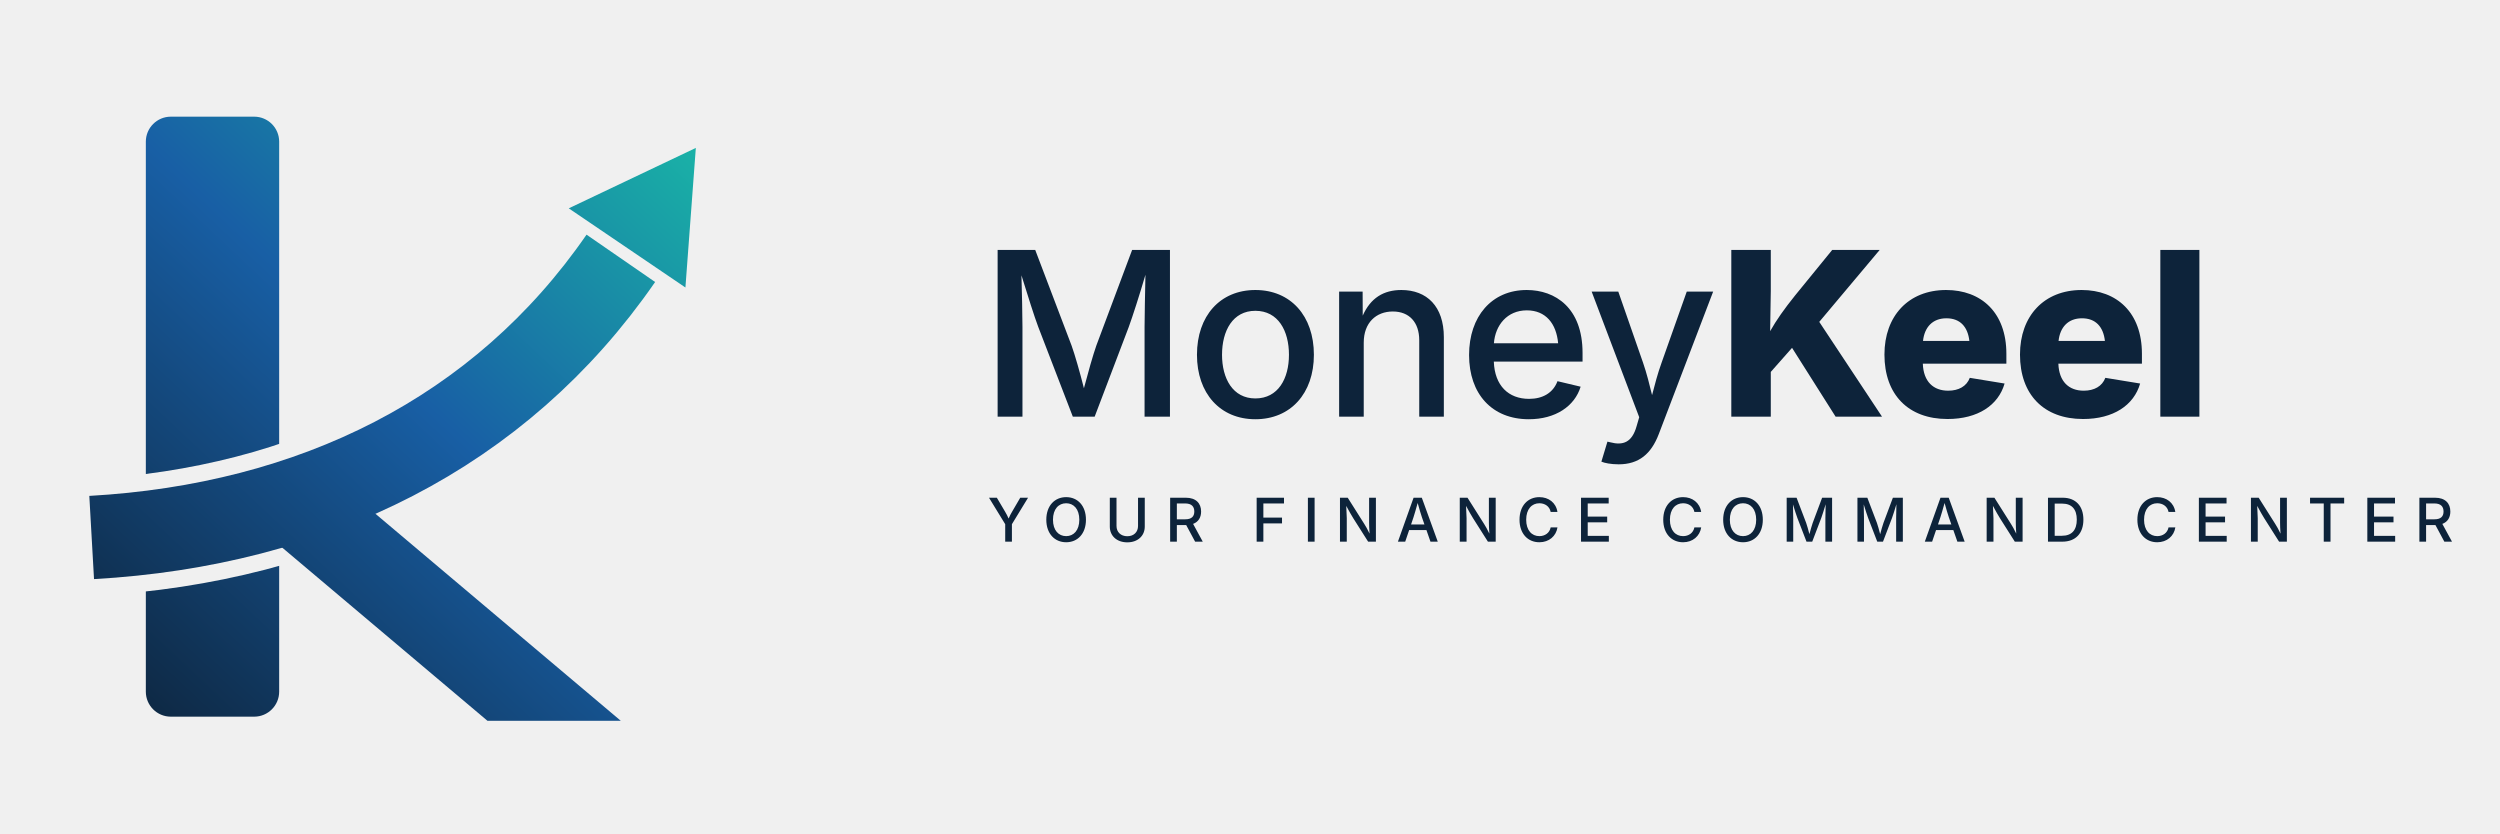
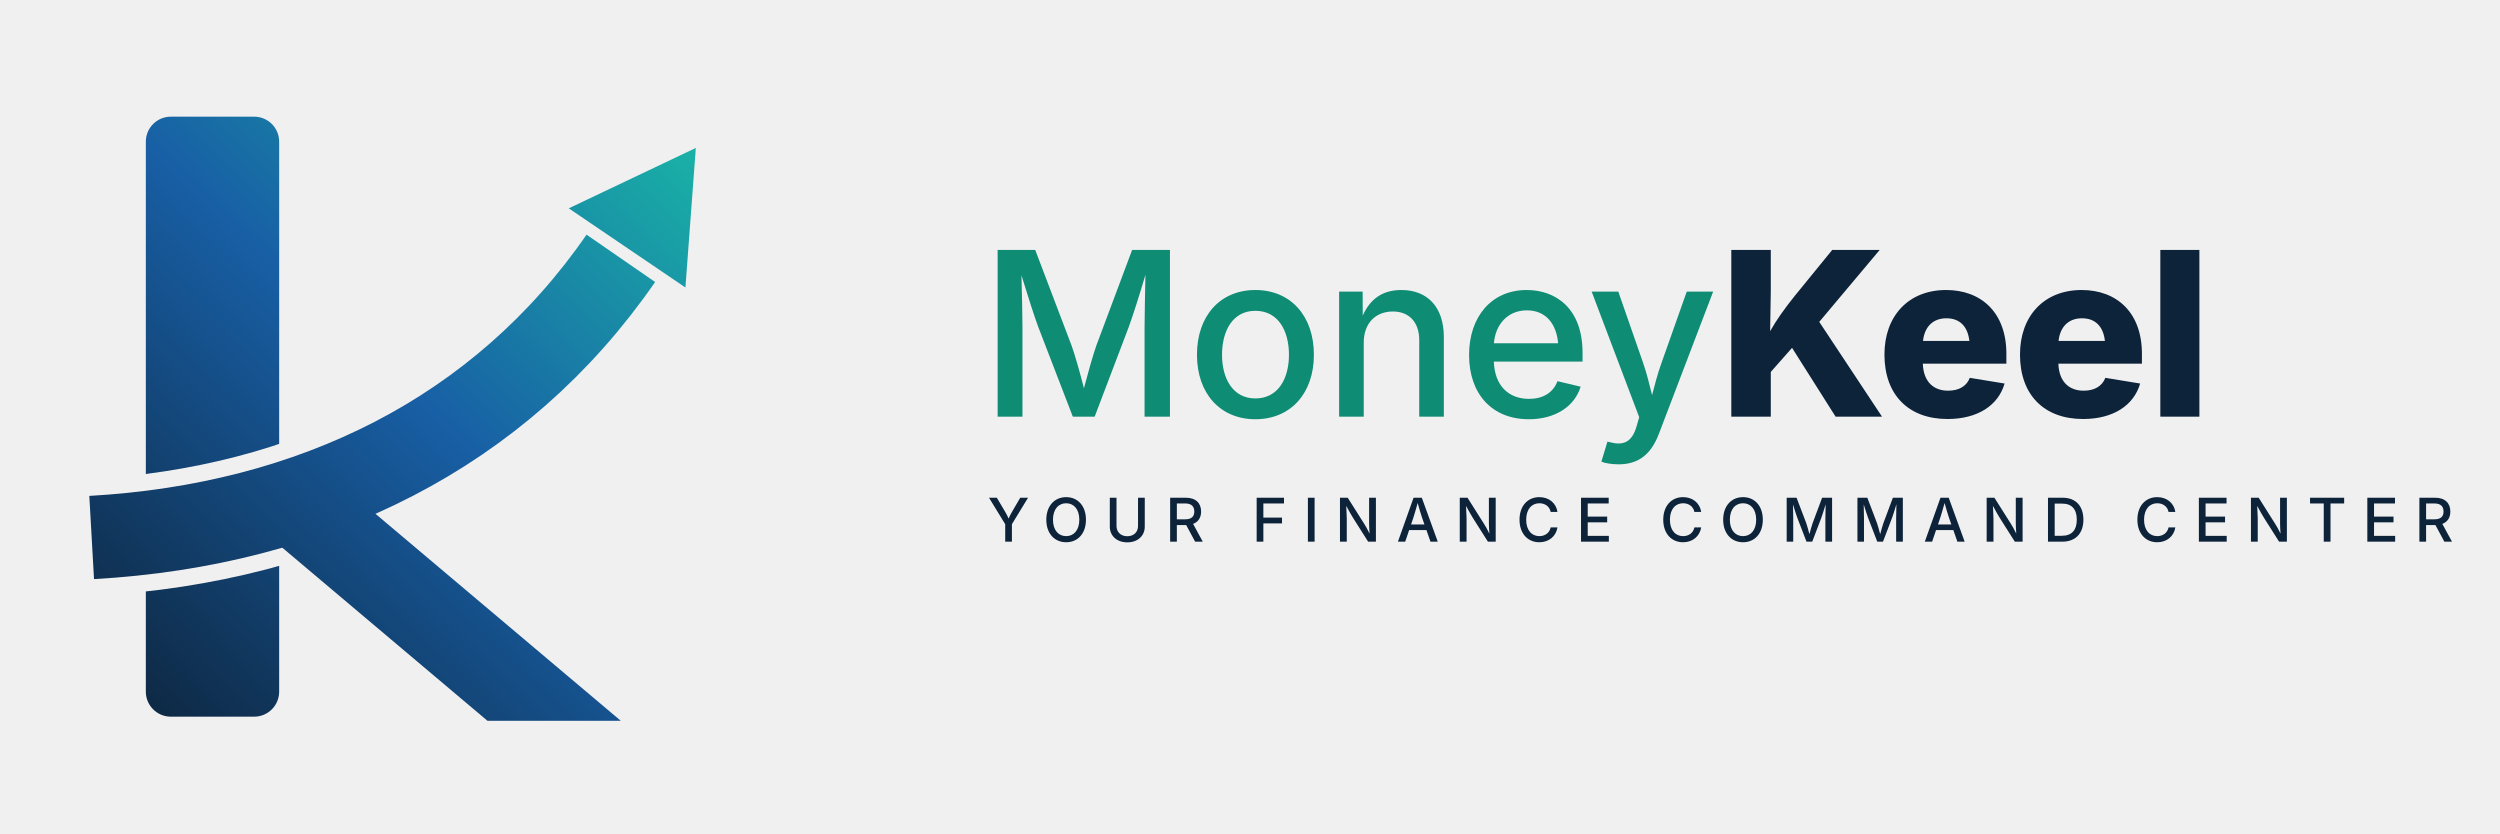
<svg xmlns="http://www.w3.org/2000/svg" width="1200" height="400" viewBox="0 0 1200 400" role="img" aria-label="MoneyKeel — Your finance command center">
  <defs>
    <linearGradient id="keelGradient" x1="60" y1="360" x2="360" y2="40" gradientUnits="userSpaceOnUse">
      <stop offset="0" stop-color="#0D233A" />
      <stop offset="0.5" stop-color="#185FA5" />
      <stop offset="1" stop-color="#1AC4A7" />
    </linearGradient>
    <mask id="stemSlice" maskUnits="userSpaceOnUse" x="0" y="0" width="400" height="400">
      <rect x="0" y="0" width="400" height="400" fill="#fff" />
      <path d="M 44 258 C 150 252, 240 208, 298 124" fill="none" stroke="#000" stroke-width="56" stroke-linecap="round" />
    </mask>
  </defs>
  <g>
    <rect x="70" y="56" width="64" height="288" rx="12" fill="url(#keelGradient)" mask="url(#stemSlice)" />
    <path d="M 106 238 L 170 238 L 298 346 L 234 346 Z" fill="url(#keelGradient)" />
    <path d="M 44 258 C 150 252, 240 208, 298 124" fill="none" stroke="url(#keelGradient)" stroke-width="40" stroke-linecap="butt" />
    <path d="M 334 71 L 329 138 L 273 100 Z" fill="url(#keelGradient)" />
  </g>
  <g fill="#0D233A" font-family="Inter, Montserrat, 'Proxima Nova', 'Helvetica Neue', Arial, sans-serif">
-     <text x="470" y="200" font-size="110" font-weight="500" letter-spacing="-1">Money<tspan font-weight="800">Keel</tspan>
+     <text x="470" y="200" font-size="110" font-weight="500" letter-spacing="-1" fill="#0E8C74">Money<tspan font-weight="800" fill="#0D233A">Keel</tspan>
    </text>
    <text x="474" y="260" font-size="29" font-weight="500" letter-spacing="7.5">YOUR FINANCE COMMAND CENTER</text>
  </g>
</svg>
